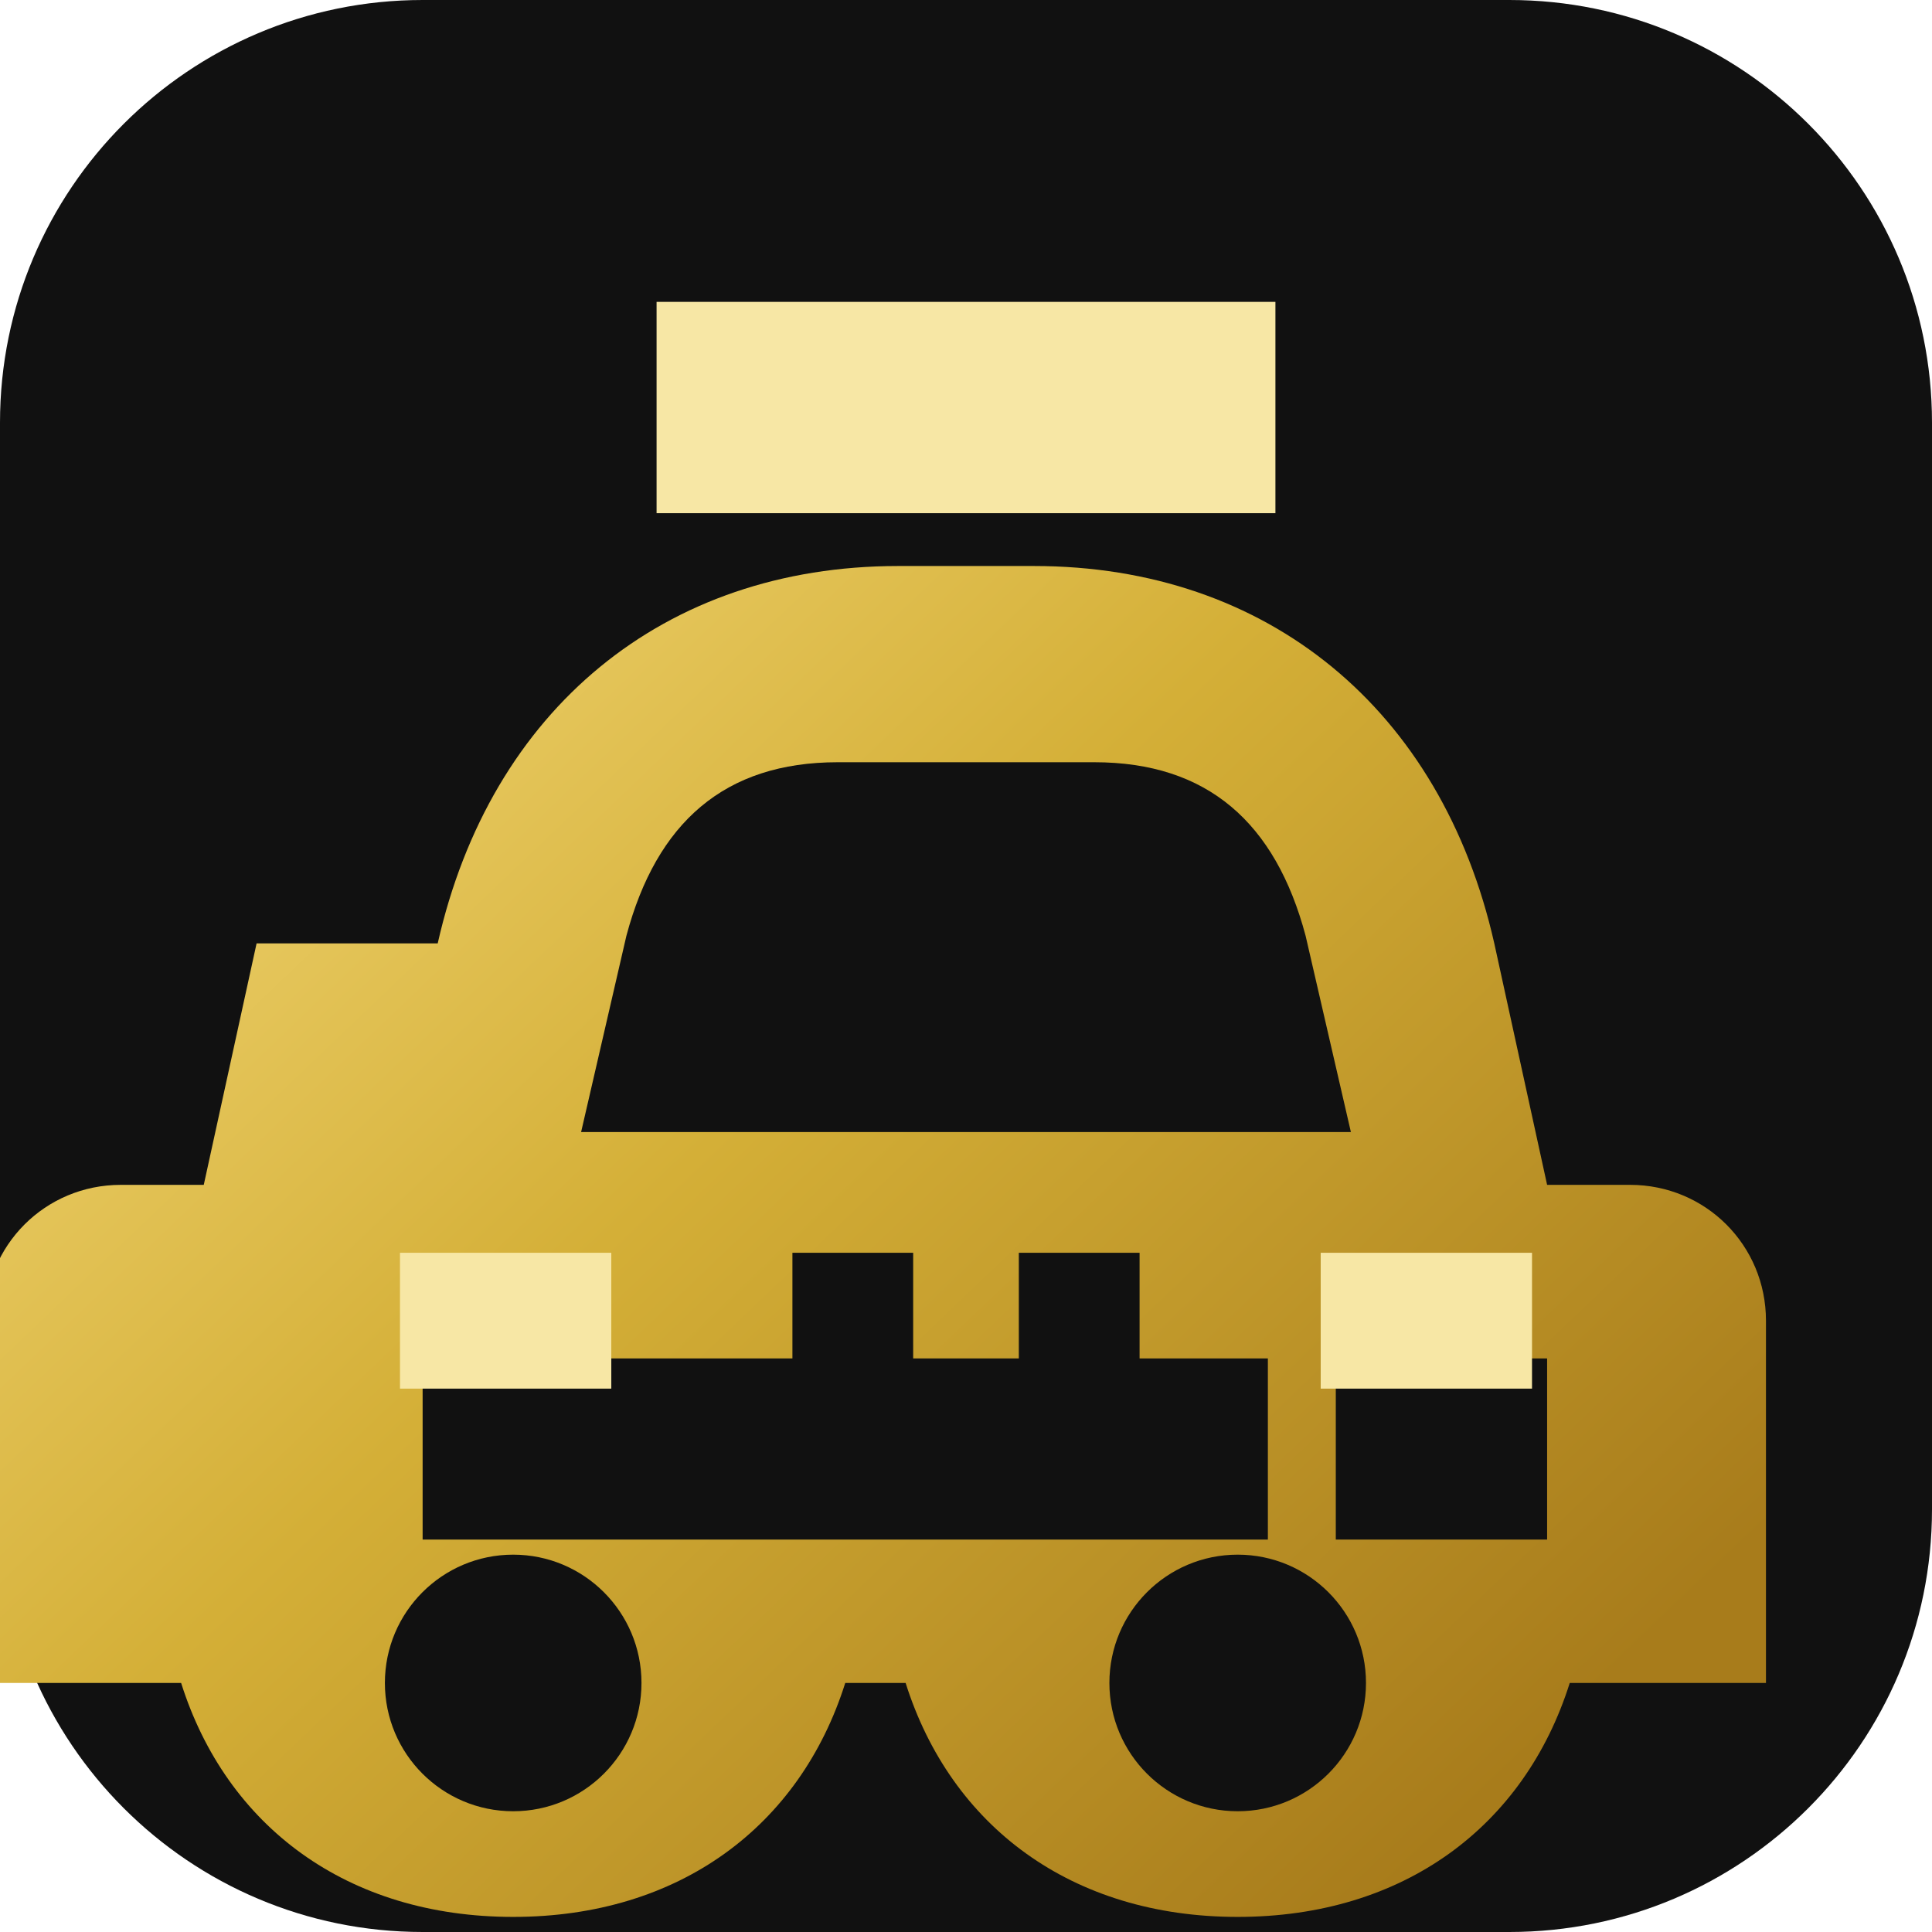
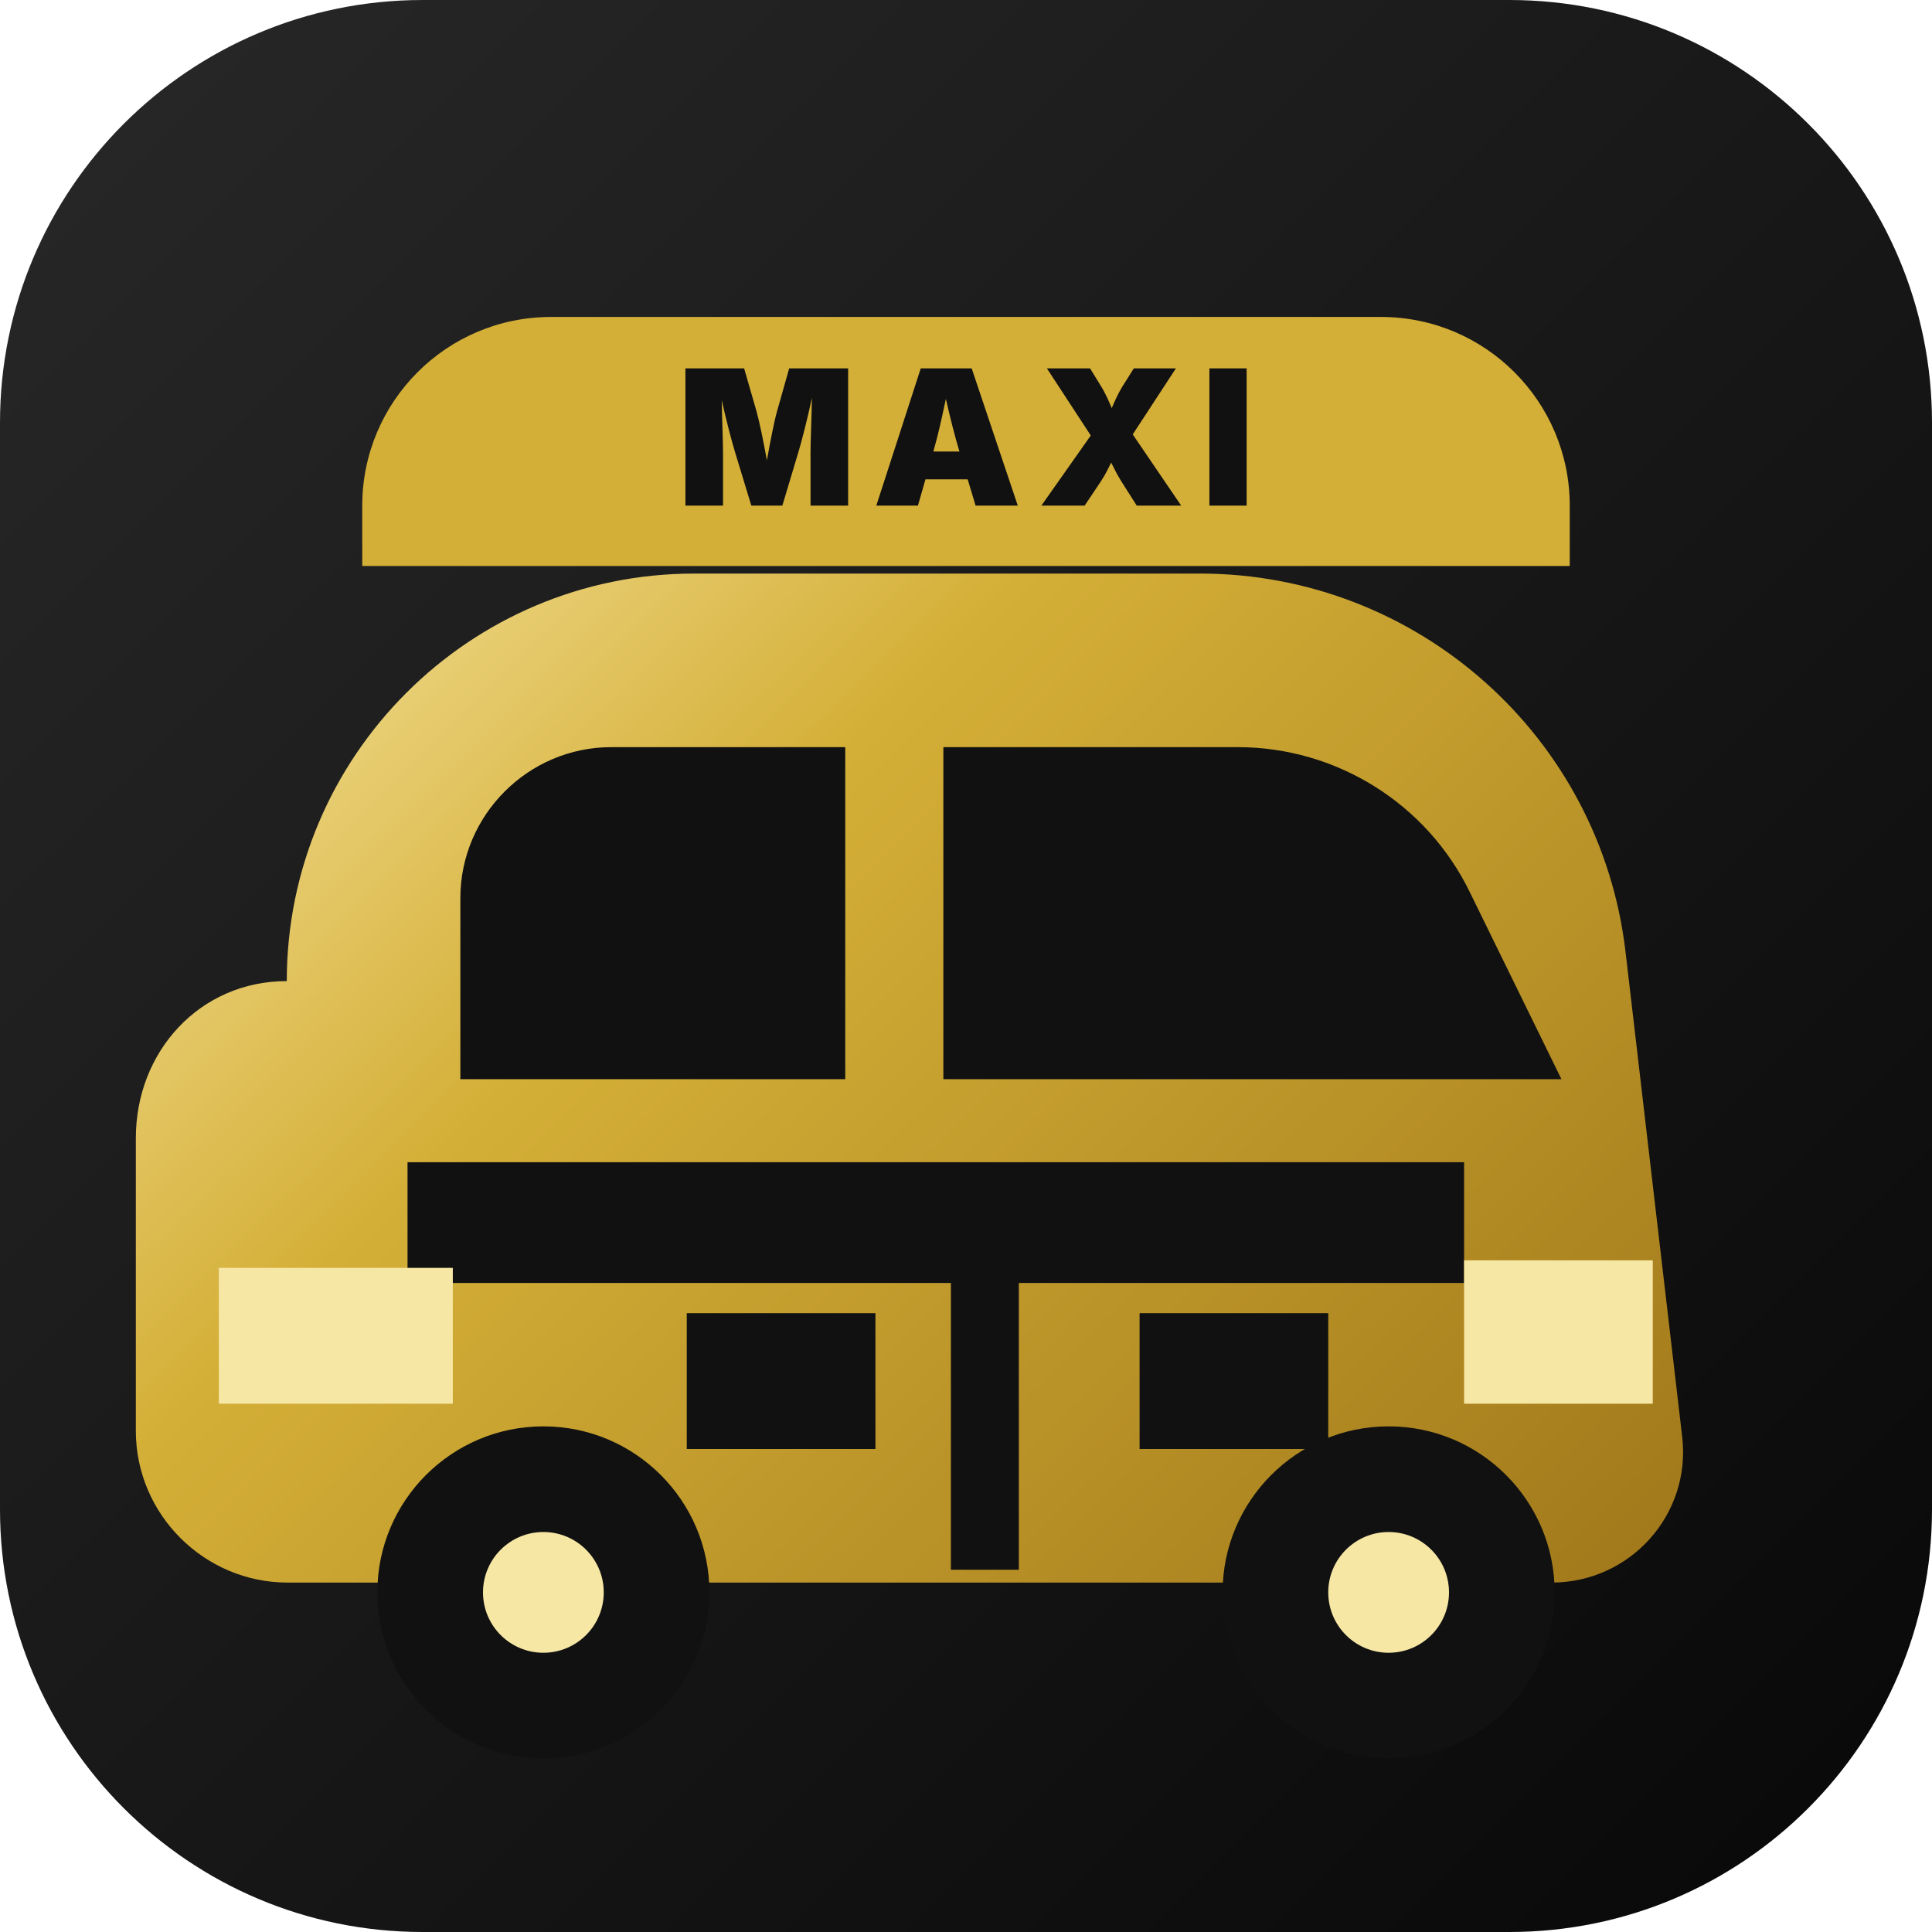
<svg xmlns="http://www.w3.org/2000/svg" viewBox="0 0 256 256" role="img" aria-labelledby="markTitle markDesc">
  <defs>
-     <linearGradient id="pmtMarkGold" x1="48" x2="216" y1="44" y2="220" gradientUnits="userSpaceOnUse">
-       <stop stop-color="#F3D878" />
-       <stop offset=".45" stop-color="#D4AF37" />
-       <stop offset="1" stop-color="#A87C1B" />
+     <linearGradient id="pmtMarkGold" x1="34" x2="222" y1="34" y2="224" gradientUnits="userSpaceOnUse">
+       <stop stop-color="#FFF1B8" />
+       <stop offset=".38" stop-color="#D4AF37" />
+       <stop offset="1" stop-color="#9D7418" />
+     </linearGradient>
+     <linearGradient id="pmtMarkBlack" x1="0" x2="256" y1="0" y2="256" gradientUnits="userSpaceOnUse">
+       <stop stop-color="#282828" />
+       <stop offset="1" stop-color="#080808" />
    </linearGradient>
  </defs>
-   <rect width="256" height="256" rx="56" fill="#111111" />
-   <path fill="url(#pmtMarkGold)" d="M58 125c7-31 30-50 61-50h18c31 0 54 19 61 50l7 32h11c10 0 18 8 18 18v48h-26c-6 19-22 31-44 31s-38-12-44-31h-8c-6 19-22 31-44 31s-38-12-44-31H-2v-48c0-10 8-18 18-18h11l7-32Z" />
-   <path fill="#111111" d="M83 124c4-15 13-23 28-23h34c15 0 24 8 28 23l6 26H77l6-26Zm-27 56h112v24H56z" />
-   <path fill="#111111" d="M177 180h28v24h-28z" />
-   <circle cx="68" cy="223" r="17" fill="#111111" />
-   <circle cx="164" cy="223" r="17" fill="#111111" />
-   <path fill="#F7E7A5" d="M87 40h82v28H87z" />
-   <path fill="#F7E7A5" d="M53 166h28v18H53zm122 0h28v18h-28z" />
-   <path fill="#111111" d="M105 166h16v18h-16zm30 0h16v18h-16z" />
+   <rect width="256" height="256" rx="56" fill="url(#pmtMarkBlack)" />
+   <path fill="#D4AF37" d="M73 42h110c13.8 0 25 11.2 25 25v8H48v-8c0-13.8 11.2-25 25-25Z" />
+   <text x="128" y="67" text-anchor="middle" fill="#111111" font-family="Inter, Arial, sans-serif" font-size="25" font-weight="900" letter-spacing="2">MAXI</text>
+   <path fill="url(#pmtMarkGold)" d="M38 130c0-29.8 24.2-54 54-54h67c28.8 0 53.1 21.6 56.4 50.2l7.5 64.2c1.2 10.3-6.9 19.3-17.3 19.3H38.1C27.1 209.7 18 200.7 18 189.6v-38.8c0-11.5 8.5-20.8 20-20.8Z" />
+   <path fill="#111111" d="M61 119c0-11 9-20 20-20h31v44H61v-24Zm64-20h39c13.1 0 25.1 7.5 30.8 19.3l12.1 24.7H125V99Z" />
+   <path fill="#111111" d="M54 154h140v16H54zm72 16h9v38h-9z" />
+   <path fill="#F7E7A5" d="M29 168h31v18H29zm165-1h25v19h-25z" />
+   <circle cx="72" cy="211" r="22" fill="#111111" />
+   <circle cx="72" cy="211" r="8" fill="#F7E7A5" />
+   <circle cx="184" cy="211" r="22" fill="#111111" />
+   <circle cx="184" cy="211" r="8" fill="#F7E7A5" />
+   <path fill="#111111" d="M91 174h25v18H91zm60 0h25v18h-25z" />
</svg>
